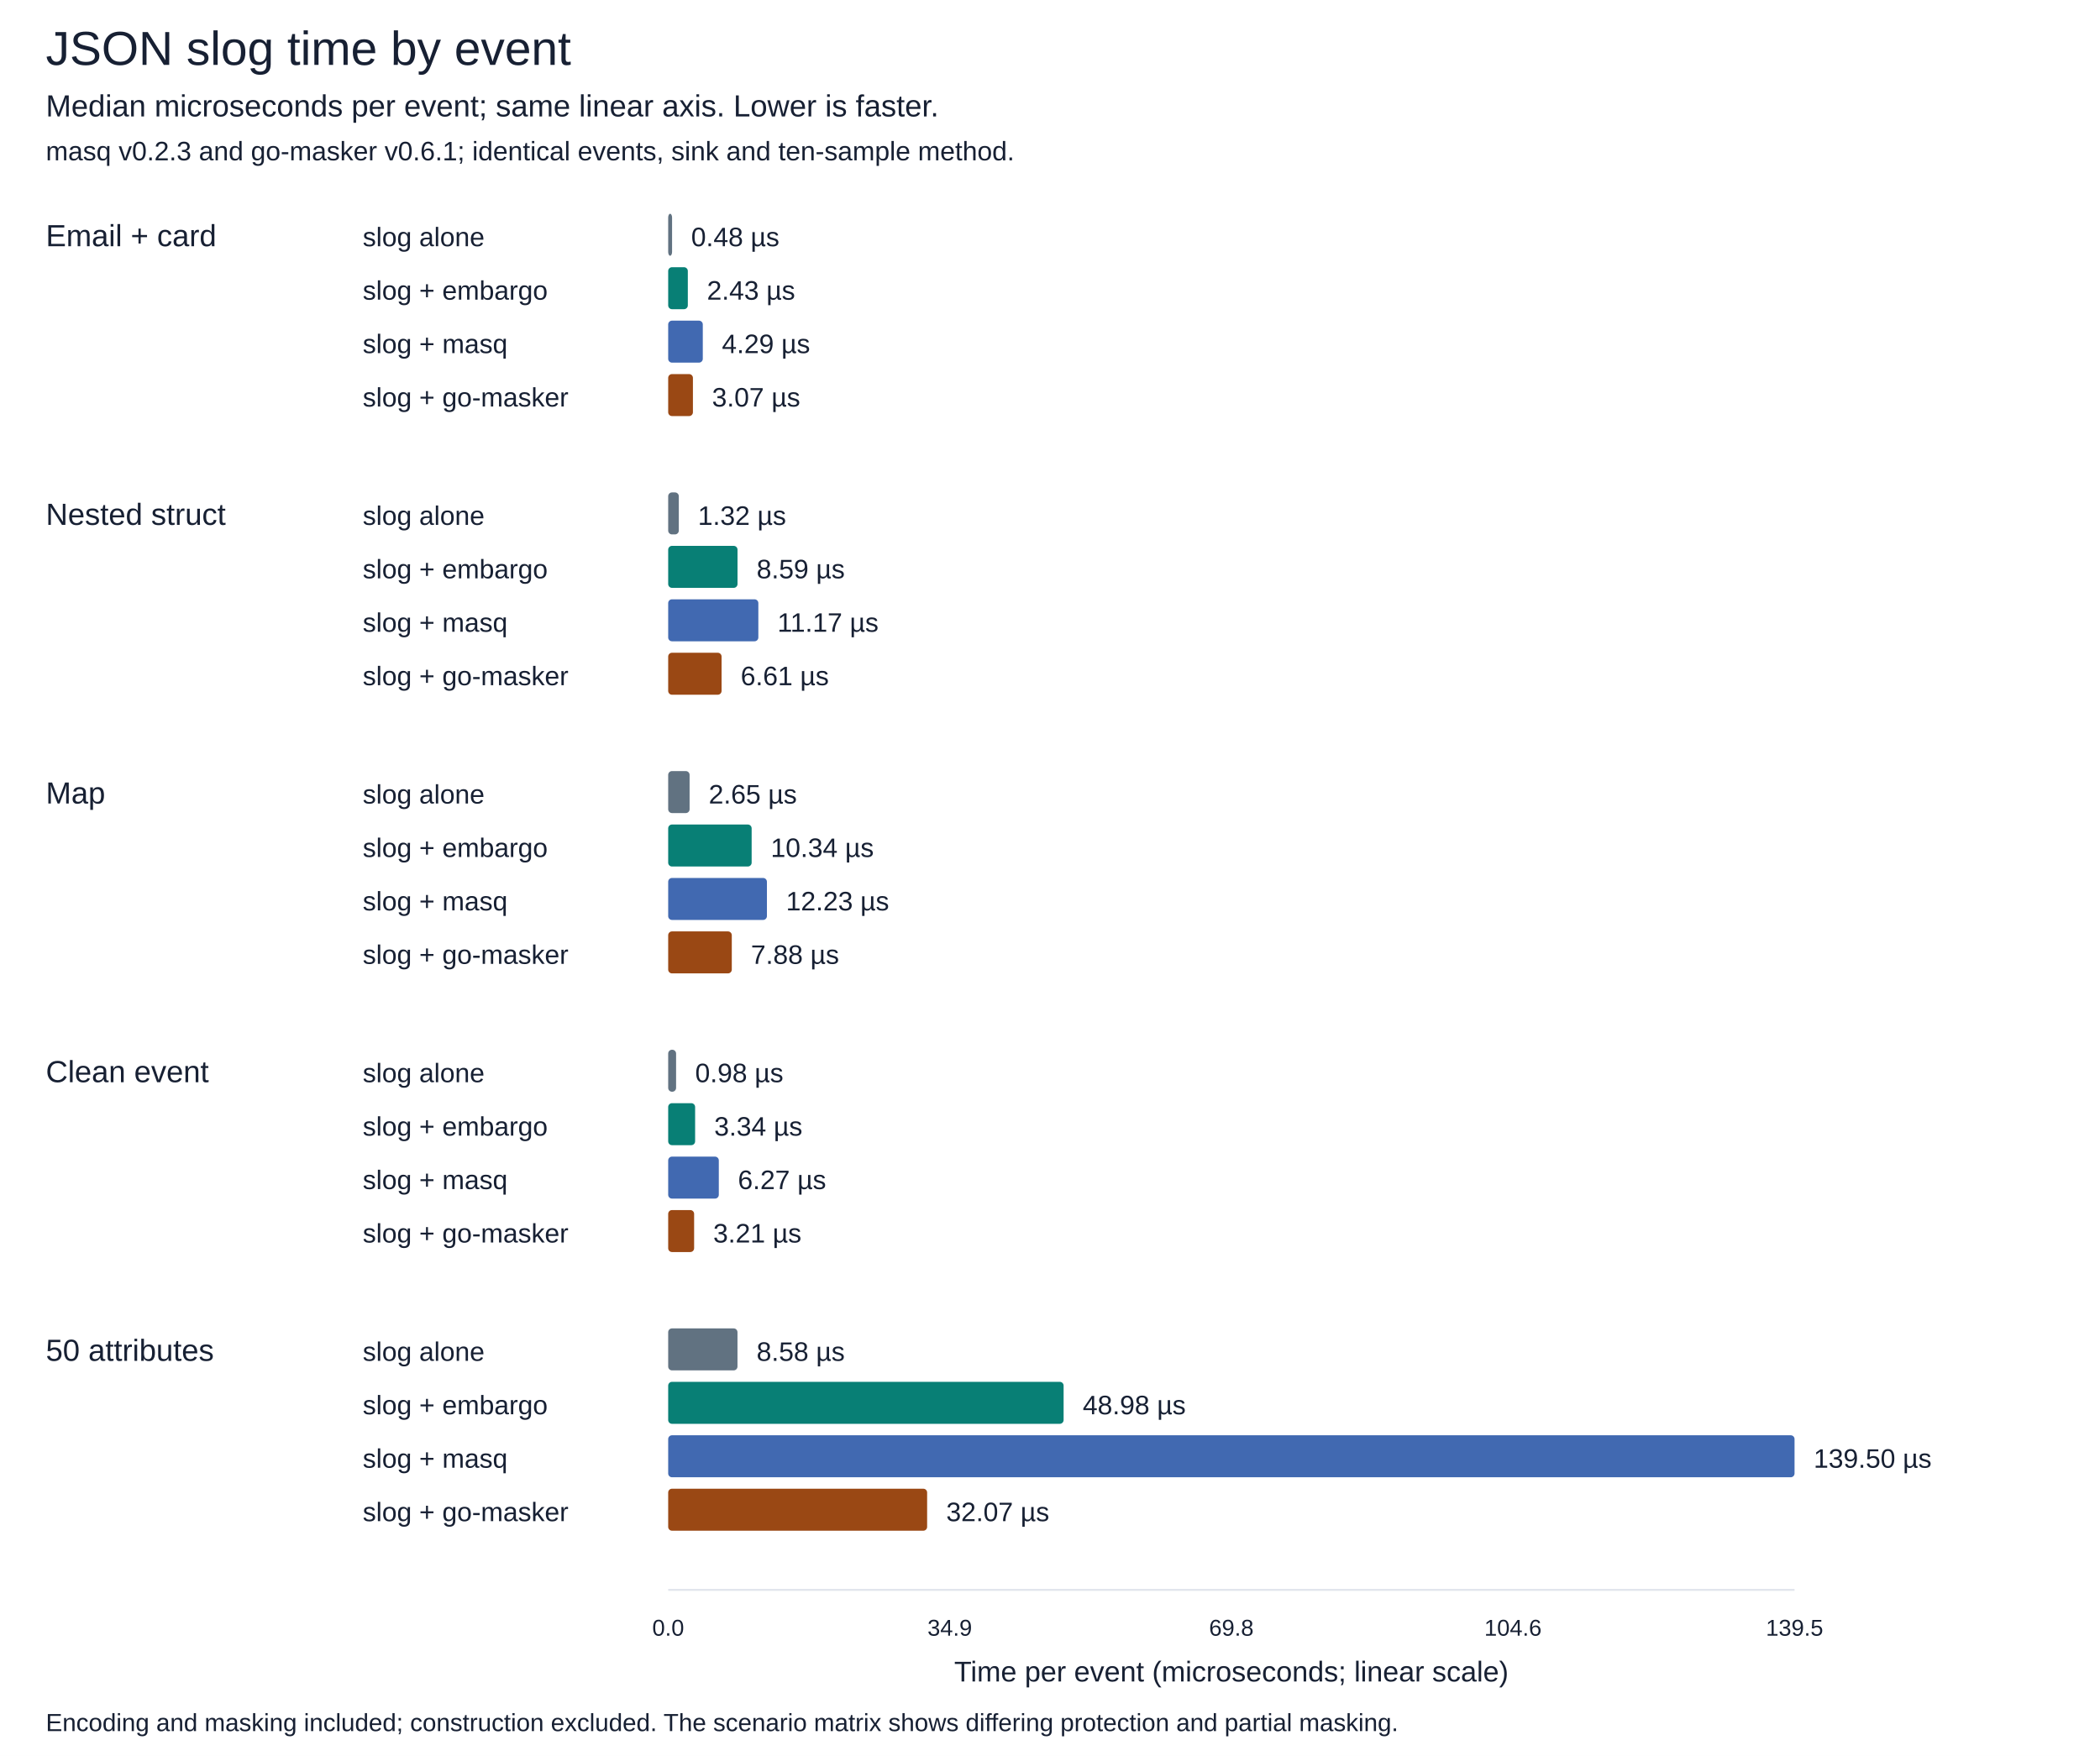
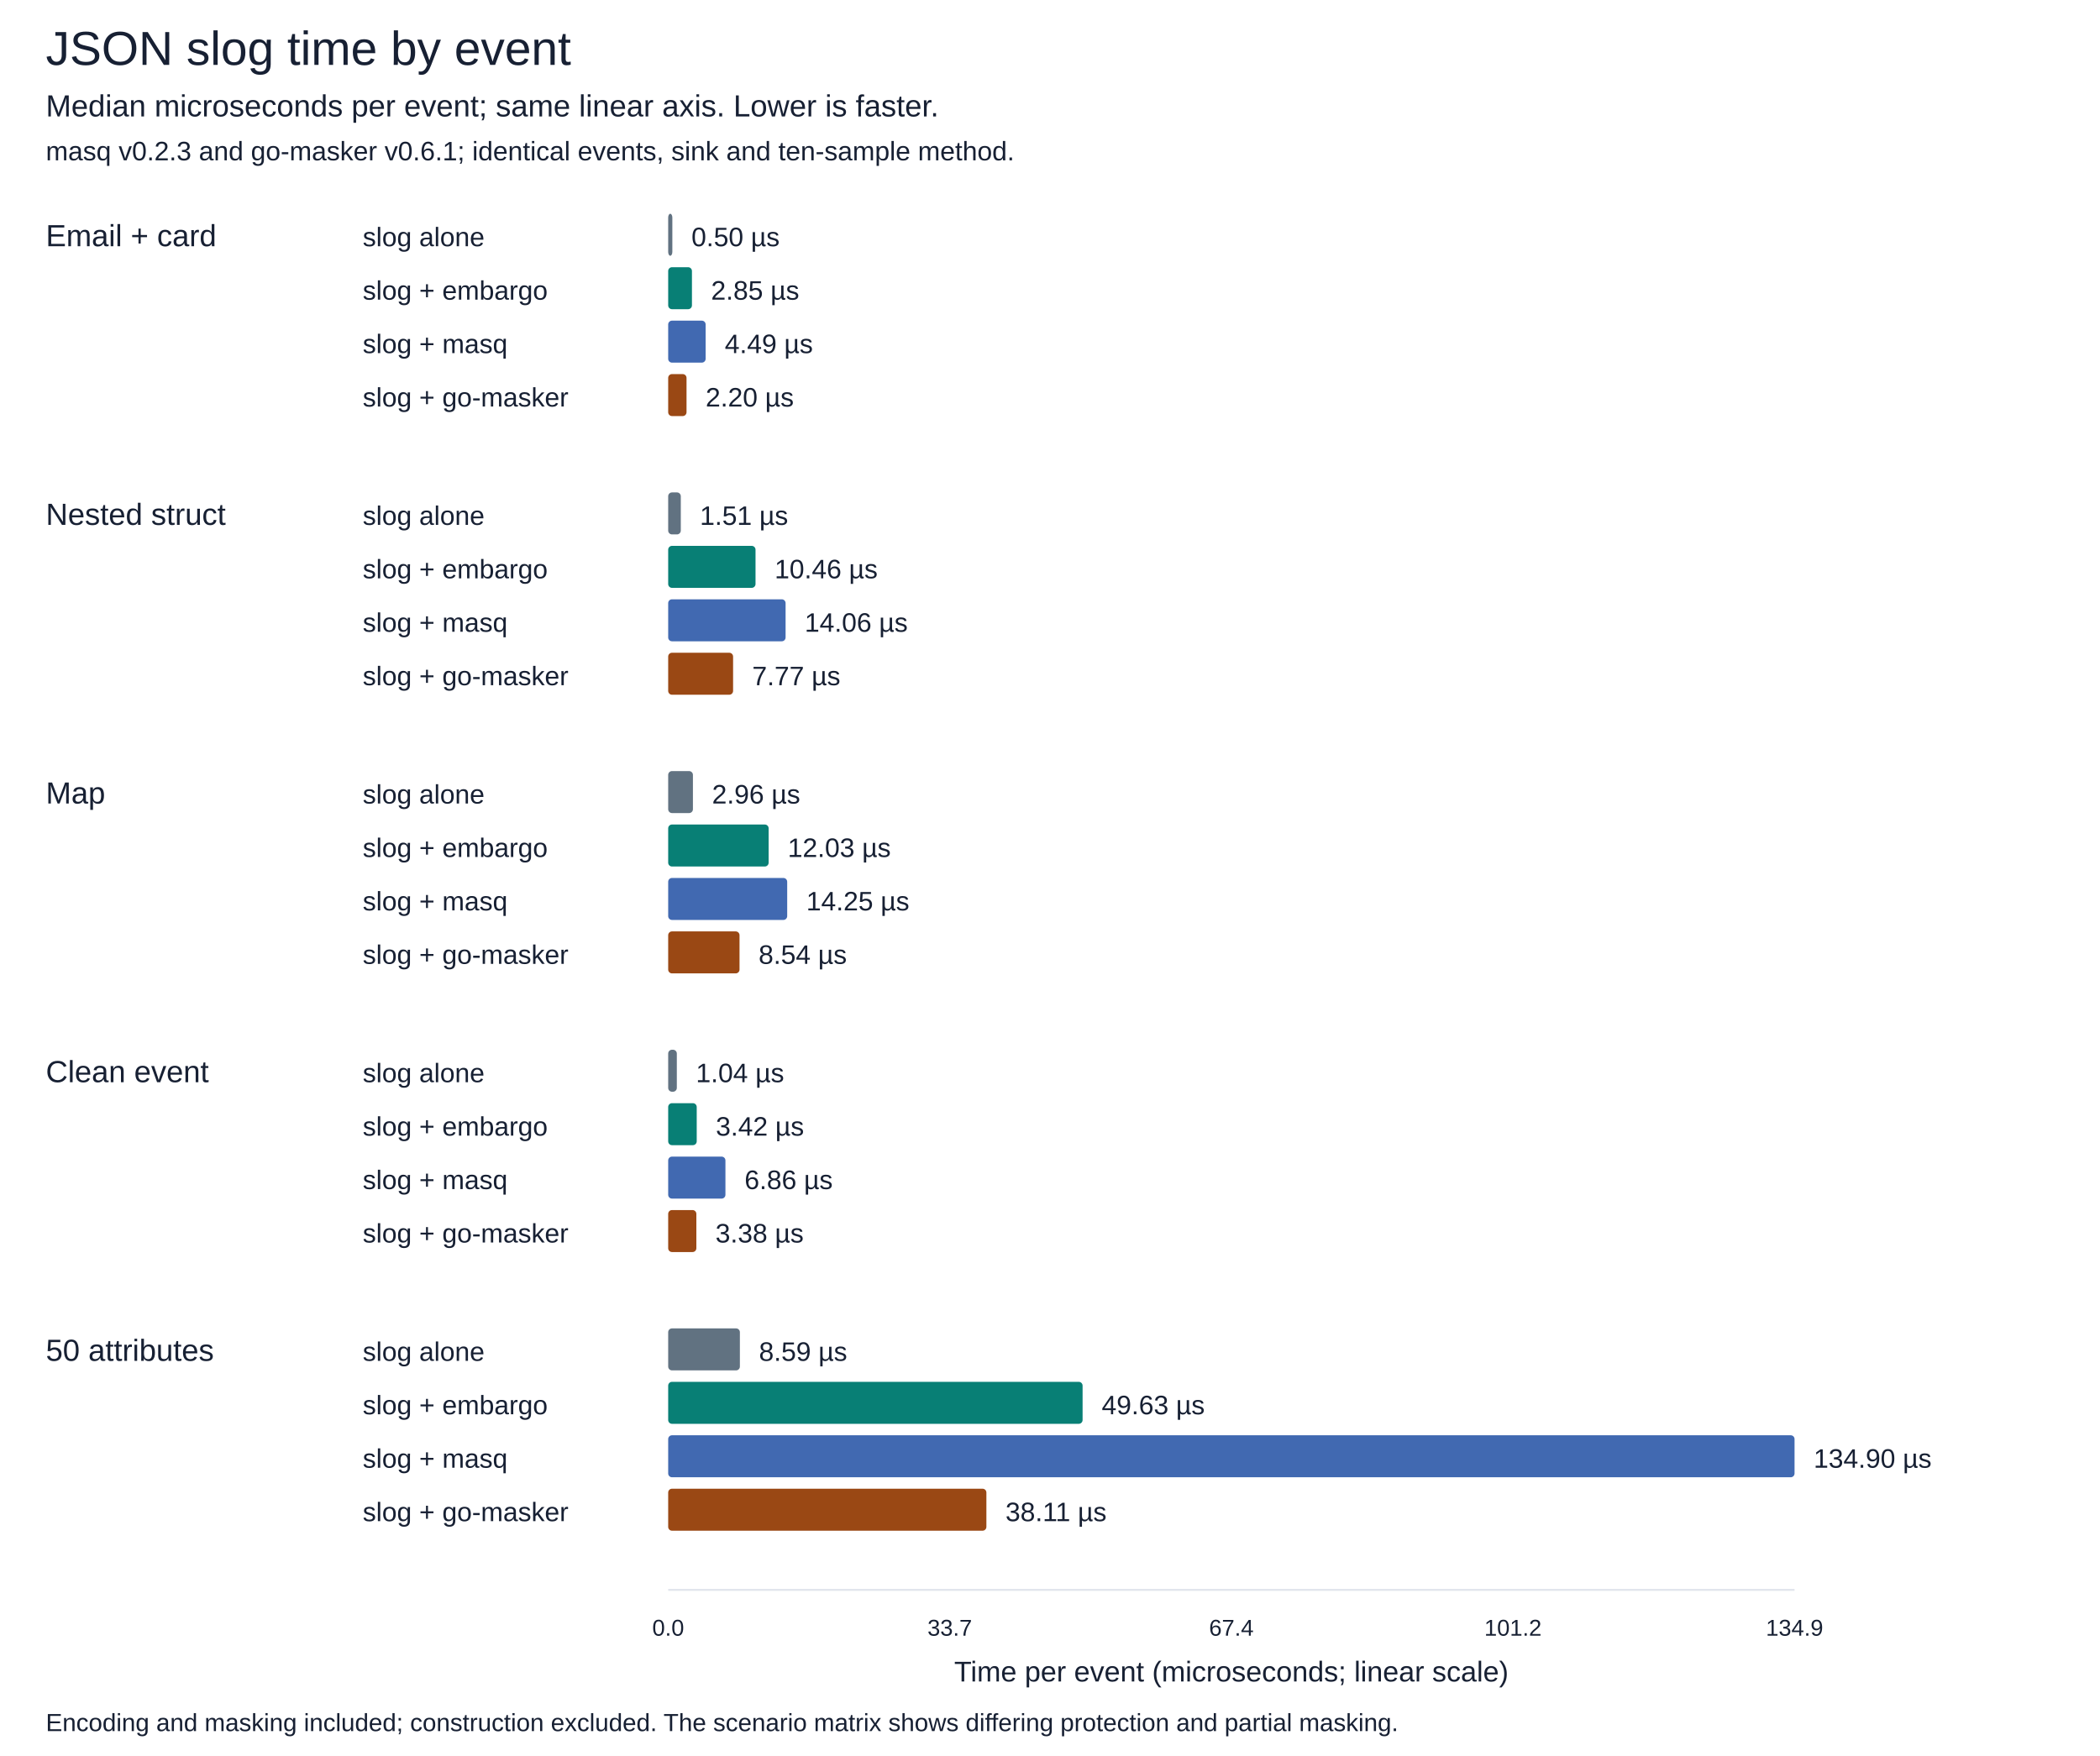
<svg xmlns="http://www.w3.org/2000/svg" width="1100" height="920" viewBox="0 0 1100 920" role="img">
  <rect width="100%" height="100%" fill="white" />
  <g font-family="Arial, sans-serif" font-size="15" fill="#172033">
    <text x="24" y="34" font-size="25" fill="#172033" text-anchor="start">JSON slog time by event</text>
    <text x="24" y="61" font-size="16" fill="#172033" text-anchor="start">Median microseconds per event; same linear axis. Lower is faster.</text>
    <text x="24" y="84" font-size="14" fill="#172033" text-anchor="start">masq v0.2.3 and go-masker v0.6.1; identical events, sink and ten-sample method.</text>
    <text x="24" y="129" font-size="16" fill="#172033" text-anchor="start">Email + card</text>
    <text x="190" y="129" font-size="14" fill="#172033" text-anchor="start">slog alone</text>
-     <rect x="350" y="112" width="2.04" height="22" rx="2" fill="#617281" />
-     <text x="362.04" y="129" font-size="14" fill="#172033" text-anchor="start">0.48 µs</text>
+     <rect x="350" y="112" width="2.18" height="22" rx="2" fill="#617281" />
+     <text x="362.18" y="129" font-size="14" fill="#172033" text-anchor="start">0.50 µs</text>
    <text x="190" y="157" font-size="14" fill="#172033" text-anchor="start">slog + embargo</text>
-     <rect x="350" y="140" width="10.29" height="22" rx="2" fill="#087f75" />
-     <text x="370.29" y="157" font-size="14" fill="#172033" text-anchor="start">2.43 µs</text>
+     <rect x="350" y="140" width="12.45" height="22" rx="2" fill="#087f75" />
+     <text x="372.45" y="157" font-size="14" fill="#172033" text-anchor="start">2.85 µs</text>
    <text x="190" y="185" font-size="14" fill="#172033" text-anchor="start">slog + masq</text>
-     <rect x="350" y="168" width="18.13" height="22" rx="2" fill="#4169b1" />
-     <text x="378.13" y="185" font-size="14" fill="#172033" text-anchor="start">4.29 µs</text>
+     <rect x="350" y="168" width="19.62" height="22" rx="2" fill="#4169b1" />
+     <text x="379.62" y="185" font-size="14" fill="#172033" text-anchor="start">4.49 µs</text>
    <text x="190" y="213" font-size="14" fill="#172033" text-anchor="start">slog + go-masker</text>
-     <rect x="350" y="196" width="12.96" height="22" rx="2" fill="#9a4814" />
-     <text x="372.96" y="213" font-size="14" fill="#172033" text-anchor="start">3.07 µs</text>
+     <rect x="350" y="196" width="9.61" height="22" rx="2" fill="#9a4814" />
+     <text x="369.61" y="213" font-size="14" fill="#172033" text-anchor="start">2.20 µs</text>
    <text x="24" y="275" font-size="16" fill="#172033" text-anchor="start">Nested struct</text>
    <text x="190" y="275" font-size="14" fill="#172033" text-anchor="start">slog alone</text>
-     <rect x="350" y="258" width="5.57" height="22" rx="2" fill="#617281" />
-     <text x="365.57" y="275" font-size="14" fill="#172033" text-anchor="start">1.32 µs</text>
+     <rect x="350" y="258" width="6.61" height="22" rx="2" fill="#617281" />
+     <text x="366.61" y="275" font-size="14" fill="#172033" text-anchor="start">1.51 µs</text>
    <text x="190" y="303" font-size="14" fill="#172033" text-anchor="start">slog + embargo</text>
-     <rect x="350" y="286" width="36.32" height="22" rx="2" fill="#087f75" />
-     <text x="396.32" y="303" font-size="14" fill="#172033" text-anchor="start">8.59 µs</text>
+     <rect x="350" y="286" width="45.75" height="22" rx="2" fill="#087f75" />
+     <text x="405.75" y="303" font-size="14" fill="#172033" text-anchor="start">10.46 µs</text>
    <text x="190" y="331" font-size="14" fill="#172033" text-anchor="start">slog + masq</text>
-     <rect x="350" y="314" width="47.23" height="22" rx="2" fill="#4169b1" />
-     <text x="407.23" y="331" font-size="14" fill="#172033" text-anchor="start">11.17 µs</text>
+     <rect x="350" y="314" width="61.50" height="22" rx="2" fill="#4169b1" />
+     <text x="421.5" y="331" font-size="14" fill="#172033" text-anchor="start">14.06 µs</text>
    <text x="190" y="359" font-size="14" fill="#172033" text-anchor="start">slog + go-masker</text>
-     <rect x="350" y="342" width="27.97" height="22" rx="2" fill="#9a4814" />
-     <text x="387.97" y="359" font-size="14" fill="#172033" text-anchor="start">6.61 µs</text>
+     <rect x="350" y="342" width="34.00" height="22" rx="2" fill="#9a4814" />
+     <text x="394.0" y="359" font-size="14" fill="#172033" text-anchor="start">7.77 µs</text>
    <text x="24" y="421" font-size="16" fill="#172033" text-anchor="start">Map</text>
    <text x="190" y="421" font-size="14" fill="#172033" text-anchor="start">slog alone</text>
-     <rect x="350" y="404" width="11.22" height="22" rx="2" fill="#617281" />
-     <text x="371.22" y="421" font-size="14" fill="#172033" text-anchor="start">2.65 µs</text>
+     <rect x="350" y="404" width="12.96" height="22" rx="2" fill="#617281" />
+     <text x="372.96" y="421" font-size="14" fill="#172033" text-anchor="start">2.96 µs</text>
    <text x="190" y="449" font-size="14" fill="#172033" text-anchor="start">slog + embargo</text>
-     <rect x="350" y="432" width="43.72" height="22" rx="2" fill="#087f75" />
-     <text x="403.72" y="449" font-size="14" fill="#172033" text-anchor="start">10.34 µs</text>
+     <rect x="350" y="432" width="52.62" height="22" rx="2" fill="#087f75" />
+     <text x="412.62" y="449" font-size="14" fill="#172033" text-anchor="start">12.03 µs</text>
    <text x="190" y="477" font-size="14" fill="#172033" text-anchor="start">slog + masq</text>
-     <rect x="350" y="460" width="51.72" height="22" rx="2" fill="#4169b1" />
-     <text x="411.72" y="477" font-size="14" fill="#172033" text-anchor="start">12.23 µs</text>
+     <rect x="350" y="460" width="62.34" height="22" rx="2" fill="#4169b1" />
+     <text x="422.34" y="477" font-size="14" fill="#172033" text-anchor="start">14.25 µs</text>
    <text x="190" y="505" font-size="14" fill="#172033" text-anchor="start">slog + go-masker</text>
-     <rect x="350" y="488" width="33.32" height="22" rx="2" fill="#9a4814" />
-     <text x="393.32" y="505" font-size="14" fill="#172033" text-anchor="start">7.88 µs</text>
+     <rect x="350" y="488" width="37.37" height="22" rx="2" fill="#9a4814" />
+     <text x="397.37" y="505" font-size="14" fill="#172033" text-anchor="start">8.54 µs</text>
    <text x="24" y="567" font-size="16" fill="#172033" text-anchor="start">Clean event</text>
    <text x="190" y="567" font-size="14" fill="#172033" text-anchor="start">slog alone</text>
-     <rect x="350" y="550" width="4.14" height="22" rx="2" fill="#617281" />
-     <text x="364.14" y="567" font-size="14" fill="#172033" text-anchor="start">0.98 µs</text>
+     <rect x="350" y="550" width="4.53" height="22" rx="2" fill="#617281" />
+     <text x="364.53" y="567" font-size="14" fill="#172033" text-anchor="start">1.04 µs</text>
    <text x="190" y="595" font-size="14" fill="#172033" text-anchor="start">slog + embargo</text>
-     <rect x="350" y="578" width="14.11" height="22" rx="2" fill="#087f75" />
-     <text x="374.11" y="595" font-size="14" fill="#172033" text-anchor="start">3.34 µs</text>
+     <rect x="350" y="578" width="14.95" height="22" rx="2" fill="#087f75" />
+     <text x="374.95" y="595" font-size="14" fill="#172033" text-anchor="start">3.42 µs</text>
    <text x="190" y="623" font-size="14" fill="#172033" text-anchor="start">slog + masq</text>
-     <rect x="350" y="606" width="26.52" height="22" rx="2" fill="#4169b1" />
-     <text x="386.52" y="623" font-size="14" fill="#172033" text-anchor="start">6.27 µs</text>
+     <rect x="350" y="606" width="29.99" height="22" rx="2" fill="#4169b1" />
+     <text x="389.99" y="623" font-size="14" fill="#172033" text-anchor="start">6.86 µs</text>
    <text x="190" y="651" font-size="14" fill="#172033" text-anchor="start">slog + go-masker</text>
-     <rect x="350" y="634" width="13.59" height="22" rx="2" fill="#9a4814" />
-     <text x="373.59" y="651" font-size="14" fill="#172033" text-anchor="start">3.21 µs</text>
+     <rect x="350" y="634" width="14.76" height="22" rx="2" fill="#9a4814" />
+     <text x="374.76" y="651" font-size="14" fill="#172033" text-anchor="start">3.38 µs</text>
    <text x="24" y="713" font-size="16" fill="#172033" text-anchor="start">50 attributes</text>
    <text x="190" y="713" font-size="14" fill="#172033" text-anchor="start">slog alone</text>
-     <rect x="350" y="696" width="36.30" height="22" rx="2" fill="#617281" />
-     <text x="396.3" y="713" font-size="14" fill="#172033" text-anchor="start">8.58 µs</text>
+     <rect x="350" y="696" width="37.56" height="22" rx="2" fill="#617281" />
+     <text x="397.56" y="713" font-size="14" fill="#172033" text-anchor="start">8.59 µs</text>
    <text x="190" y="741" font-size="14" fill="#172033" text-anchor="start">slog + embargo</text>
-     <rect x="350" y="724" width="207.13" height="22" rx="2" fill="#087f75" />
-     <text x="567.13" y="741" font-size="14" fill="#172033" text-anchor="start">48.98 µs</text>
+     <rect x="350" y="724" width="217.07" height="22" rx="2" fill="#087f75" />
+     <text x="577.07" y="741" font-size="14" fill="#172033" text-anchor="start">49.63 µs</text>
    <text x="190" y="769" font-size="14" fill="#172033" text-anchor="start">slog + masq</text>
    <rect x="350" y="752" width="590.00" height="22" rx="2" fill="#4169b1" />
-     <text x="950.0" y="769" font-size="14" fill="#172033" text-anchor="start">139.50 µs</text>
+     <text x="950.0" y="769" font-size="14" fill="#172033" text-anchor="start">134.90 µs</text>
    <text x="190" y="797" font-size="14" fill="#172033" text-anchor="start">slog + go-masker</text>
-     <rect x="350" y="780" width="135.64" height="22" rx="2" fill="#9a4814" />
-     <text x="495.64" y="797" font-size="14" fill="#172033" text-anchor="start">32.07 µs</text>
+     <rect x="350" y="780" width="166.68" height="22" rx="2" fill="#9a4814" />
+     <text x="526.68" y="797" font-size="14" fill="#172033" text-anchor="start">38.11 µs</text>
    <path d="M350,833 L940,833" stroke="#e1e5ec" />
    <text x="350.0" y="857" font-size="12" fill="#172033" text-anchor="middle">0.0</text>
-     <text x="497.5" y="857" font-size="12" fill="#172033" text-anchor="middle">34.9</text>
-     <text x="645.0" y="857" font-size="12" fill="#172033" text-anchor="middle">69.8</text>
-     <text x="792.5" y="857" font-size="12" fill="#172033" text-anchor="middle">104.6</text>
-     <text x="940.0" y="857" font-size="12" fill="#172033" text-anchor="middle">139.5</text>
+     <text x="497.5" y="857" font-size="12" fill="#172033" text-anchor="middle">33.7</text>
+     <text x="645.0" y="857" font-size="12" fill="#172033" text-anchor="middle">67.4</text>
+     <text x="792.5" y="857" font-size="12" fill="#172033" text-anchor="middle">101.2</text>
+     <text x="940.0" y="857" font-size="12" fill="#172033" text-anchor="middle">134.9</text>
    <text x="645" y="881" font-size="15" fill="#172033" text-anchor="middle">Time per event (microseconds; linear scale)</text>
    <text x="24" y="907" font-size="13" fill="#172033" text-anchor="start">Encoding and masking included; construction excluded. The scenario matrix shows differing protection and partial masking.</text>
  </g>
</svg>
